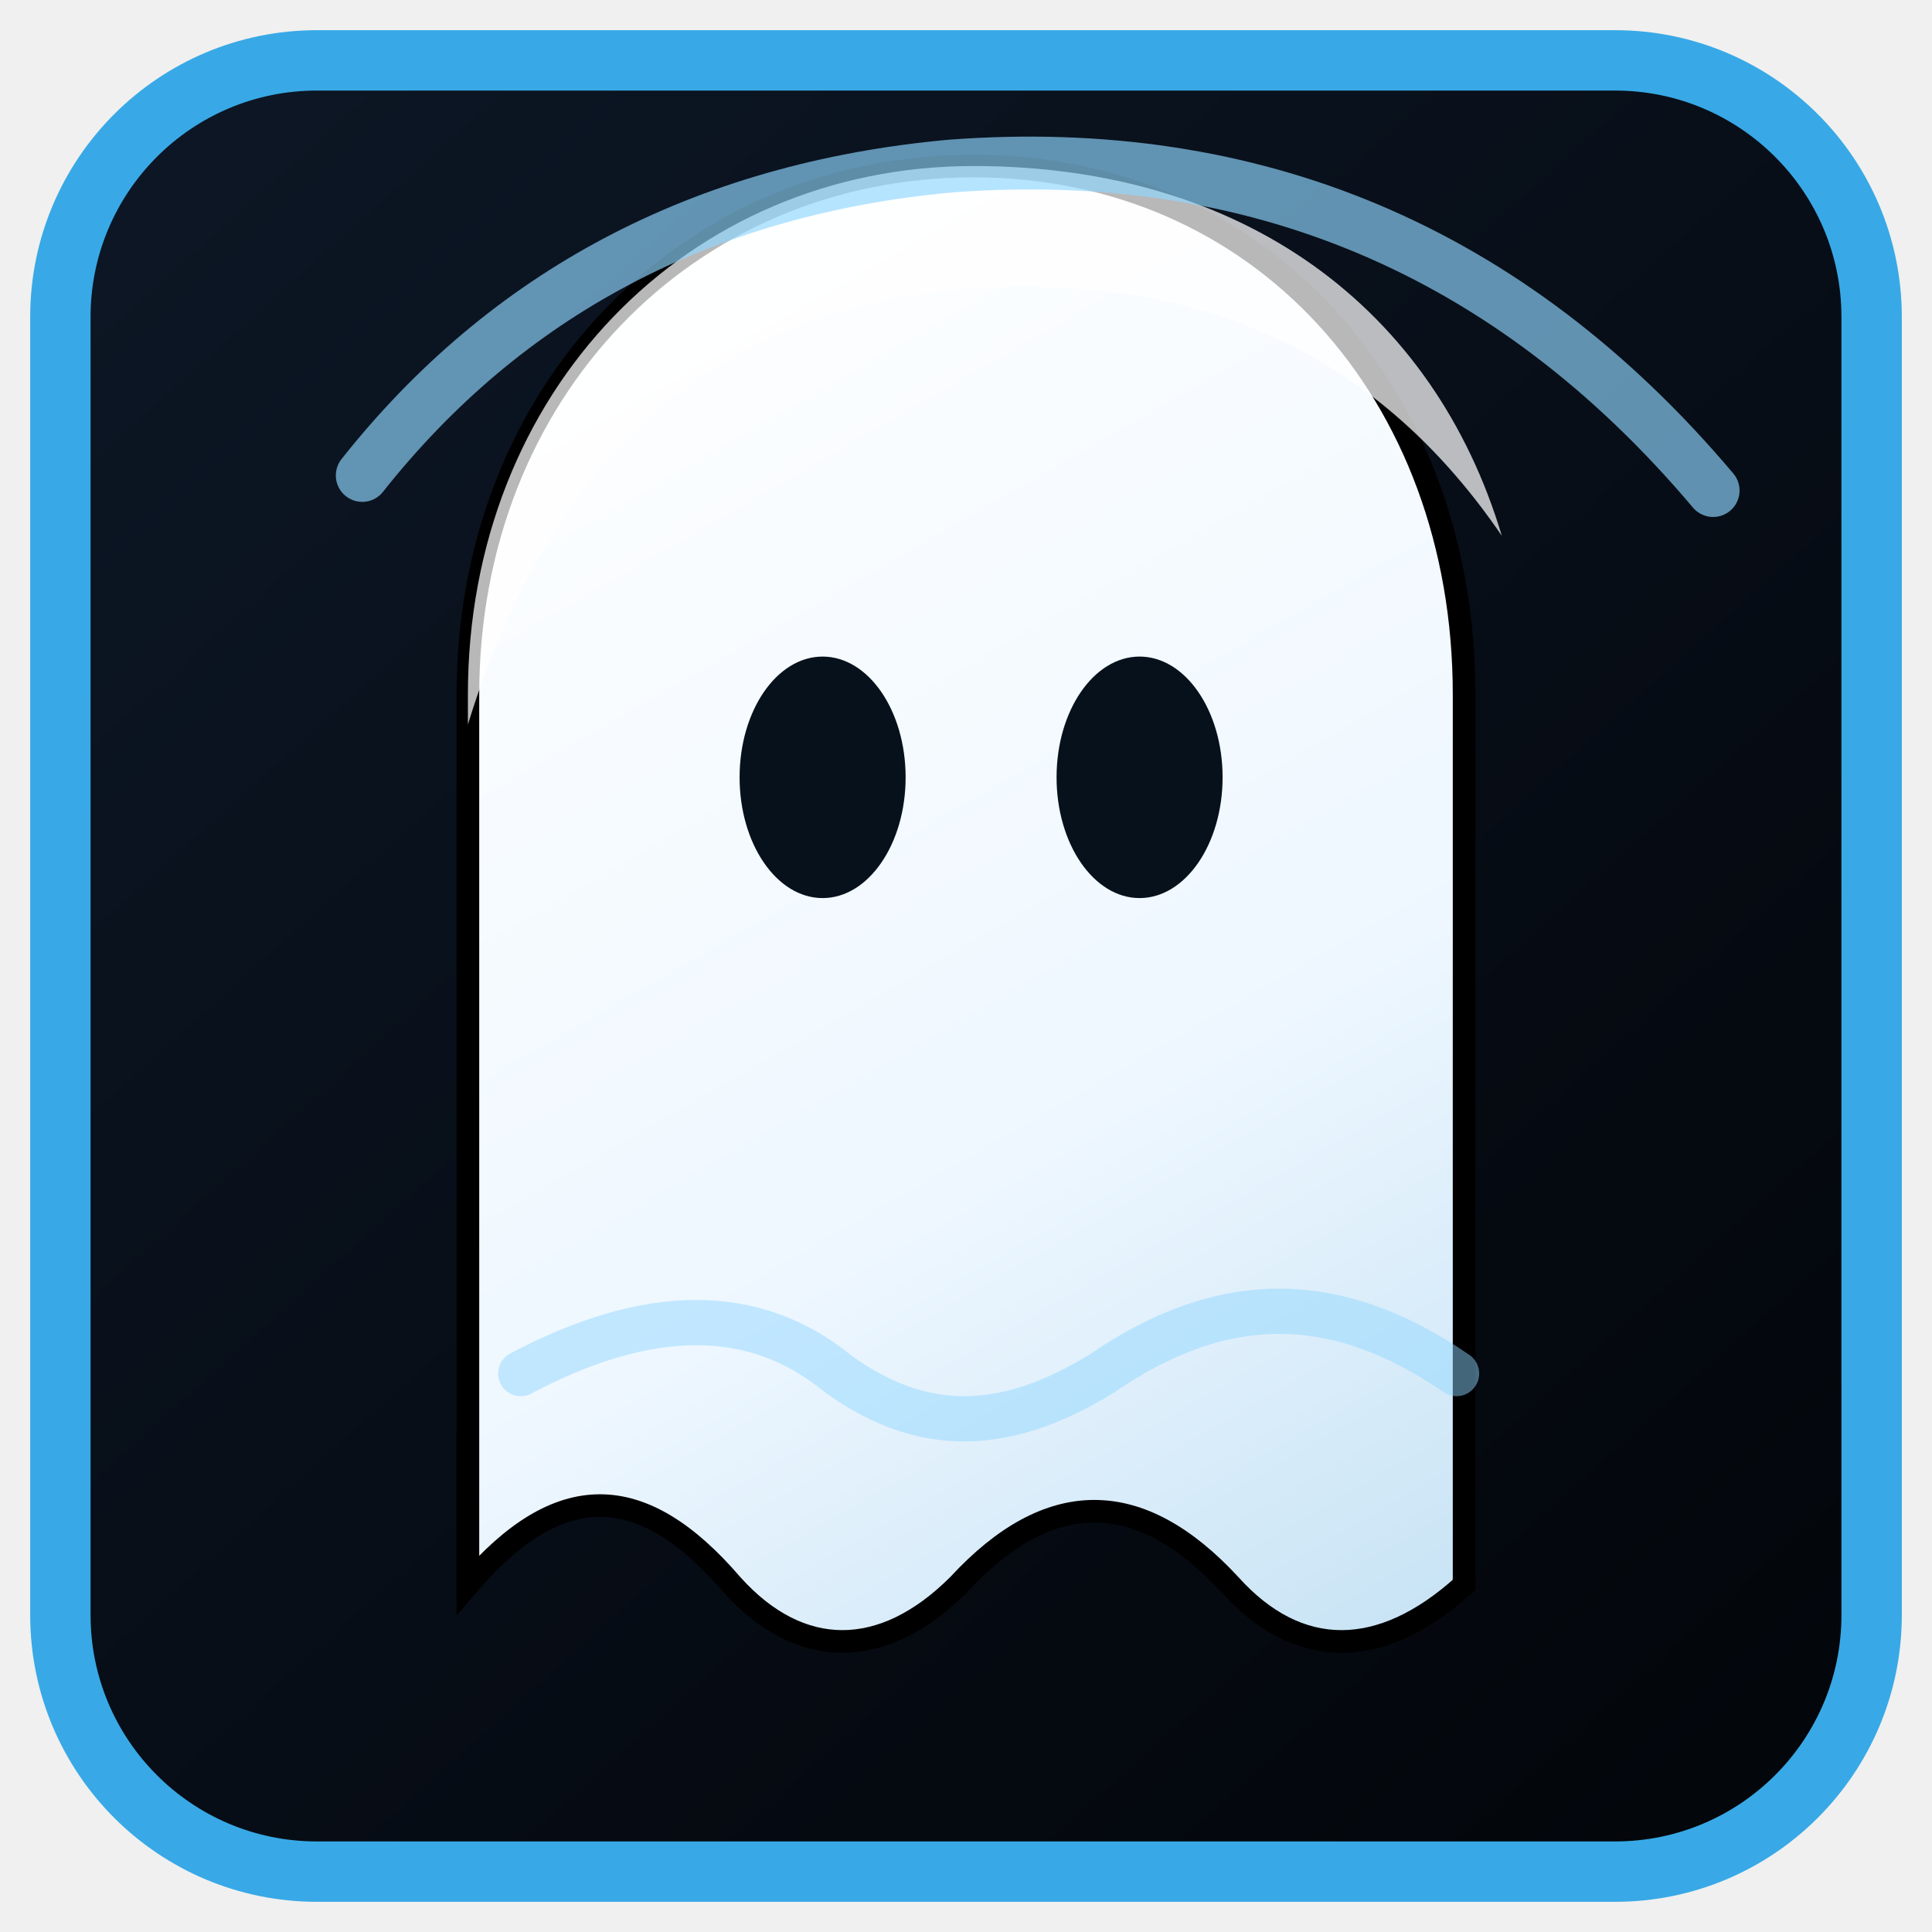
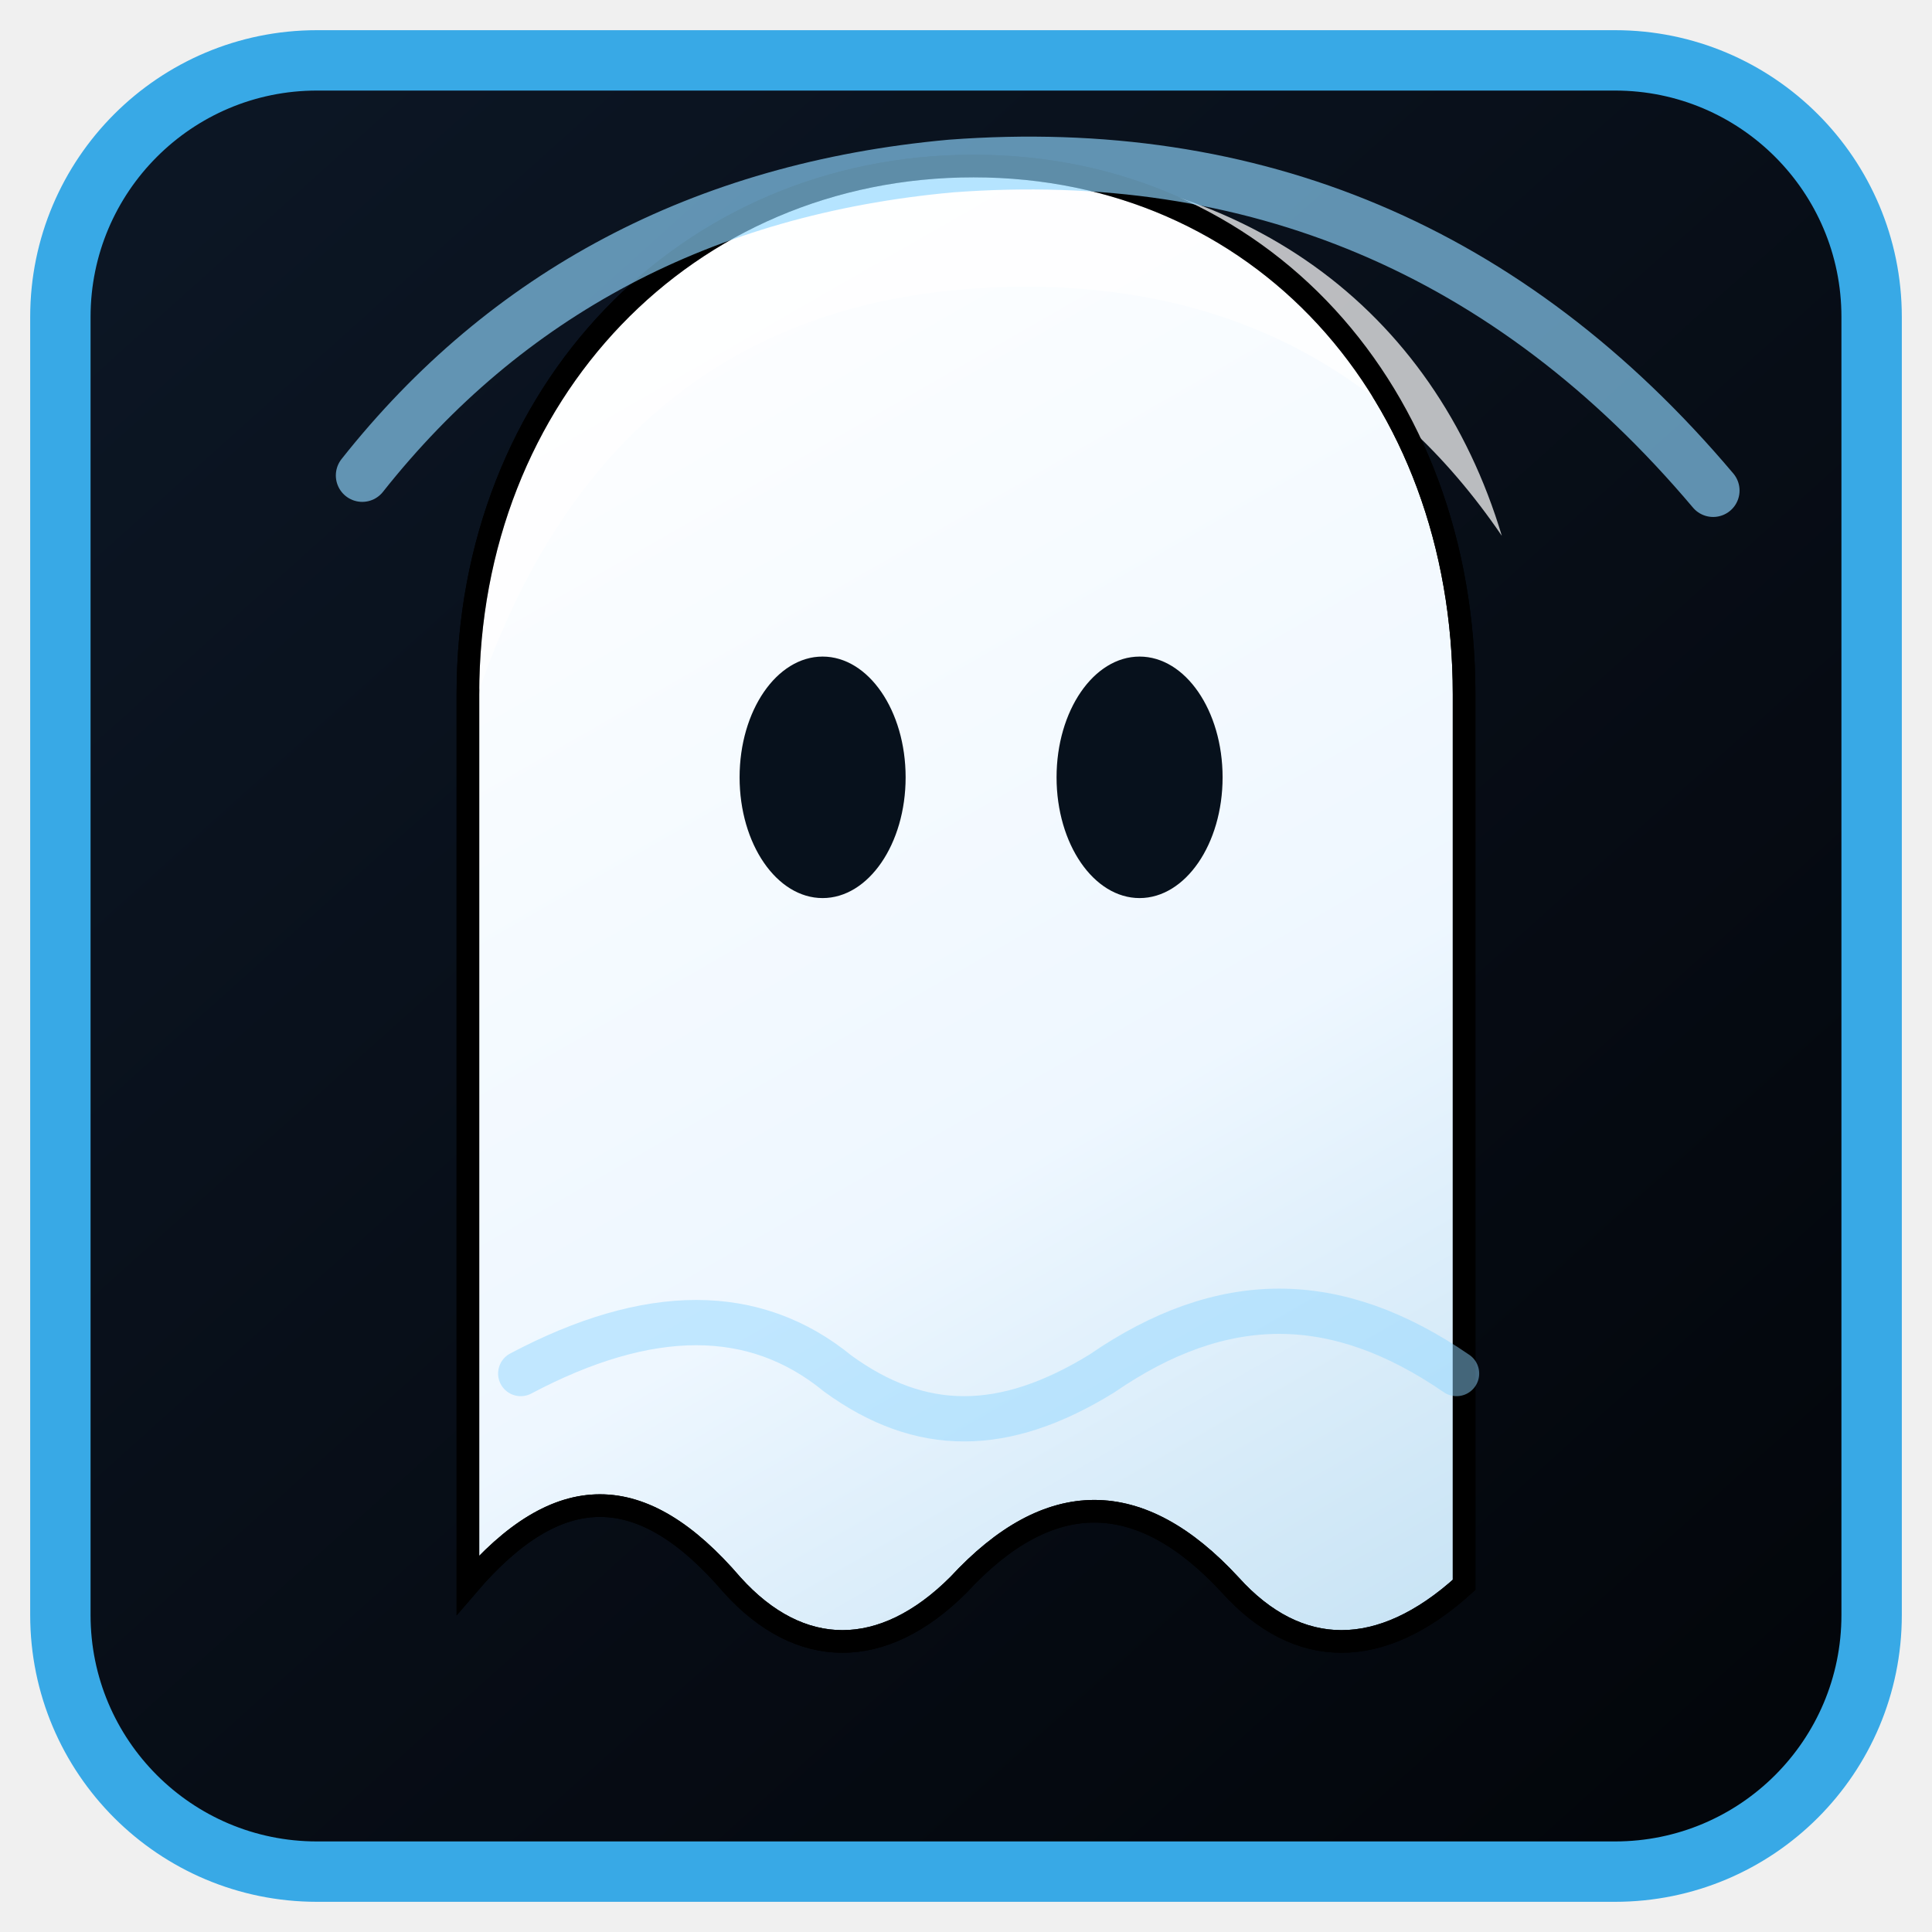
<svg xmlns="http://www.w3.org/2000/svg" viewBox="0 0 256 256" role="img" aria-label="Ghost Surfer icon">
  <defs>
    <linearGradient id="bg" x1="32" y1="20" x2="226" y2="236" gradientUnits="userSpaceOnUse">
      <stop stop-color="#0c1624" />
      <stop offset="1" stop-color="#03060b" />
    </linearGradient>
    <linearGradient id="sheet" x1="76" y1="28" x2="184" y2="216" gradientUnits="userSpaceOnUse">
      <stop stop-color="#ffffff" />
      <stop offset=".64" stop-color="#eef7ff" />
      <stop offset="1" stop-color="#c9e4f5" />
    </linearGradient>
  </defs>
  <rect x="8" y="8" width="240" height="240" rx="34" fill="url(#bg)" stroke="#38a9e6" stroke-width="8" />
  <path d="M62 210c12-14 23-14 35 0 9 10 20 10 30 0 12-13 24-13 36 0 9 10 20 10 31 0V92c0-40-27-70-65-70S62 52 62 92v118Z" fill="url(#sheet)" stroke="#000000" stroke-width="3" />
  <path d="M62 96c12-39 37-58 74-58 27 0 48 11 63 33-9-30-34-49-70-49-38 0-67 30-67 70v4Z" fill="#ffffff" opacity=".72" />
+   <path d="M62 210c12-14 23-14 35 0 9 10 20 10 30 0 12-13 24-13 36 0 9 10 20 10 31 0V92c0-40-27-70-65-70S62 52 62 92v118Z" fill="none" stroke="#000000" stroke-width="3" />
  <ellipse cx="109" cy="103" rx="11" ry="16" fill="#07111c" />
  <ellipse cx="151" cy="103" rx="11" ry="16" fill="#07111c" />
  <path d="M69 182c17-9 31-9 42 0 11 8 22 8 35 0 16-11 31-11 47 0" fill="none" stroke="#8fd6ff" stroke-width="6" stroke-linecap="round" opacity=".48" />
  <path d="M48 63c19-24 45-38 78-41 40-3 74 11 101 43" fill="none" stroke="#8fd6ff" stroke-width="7" stroke-linecap="round" opacity=".66" />
</svg>
